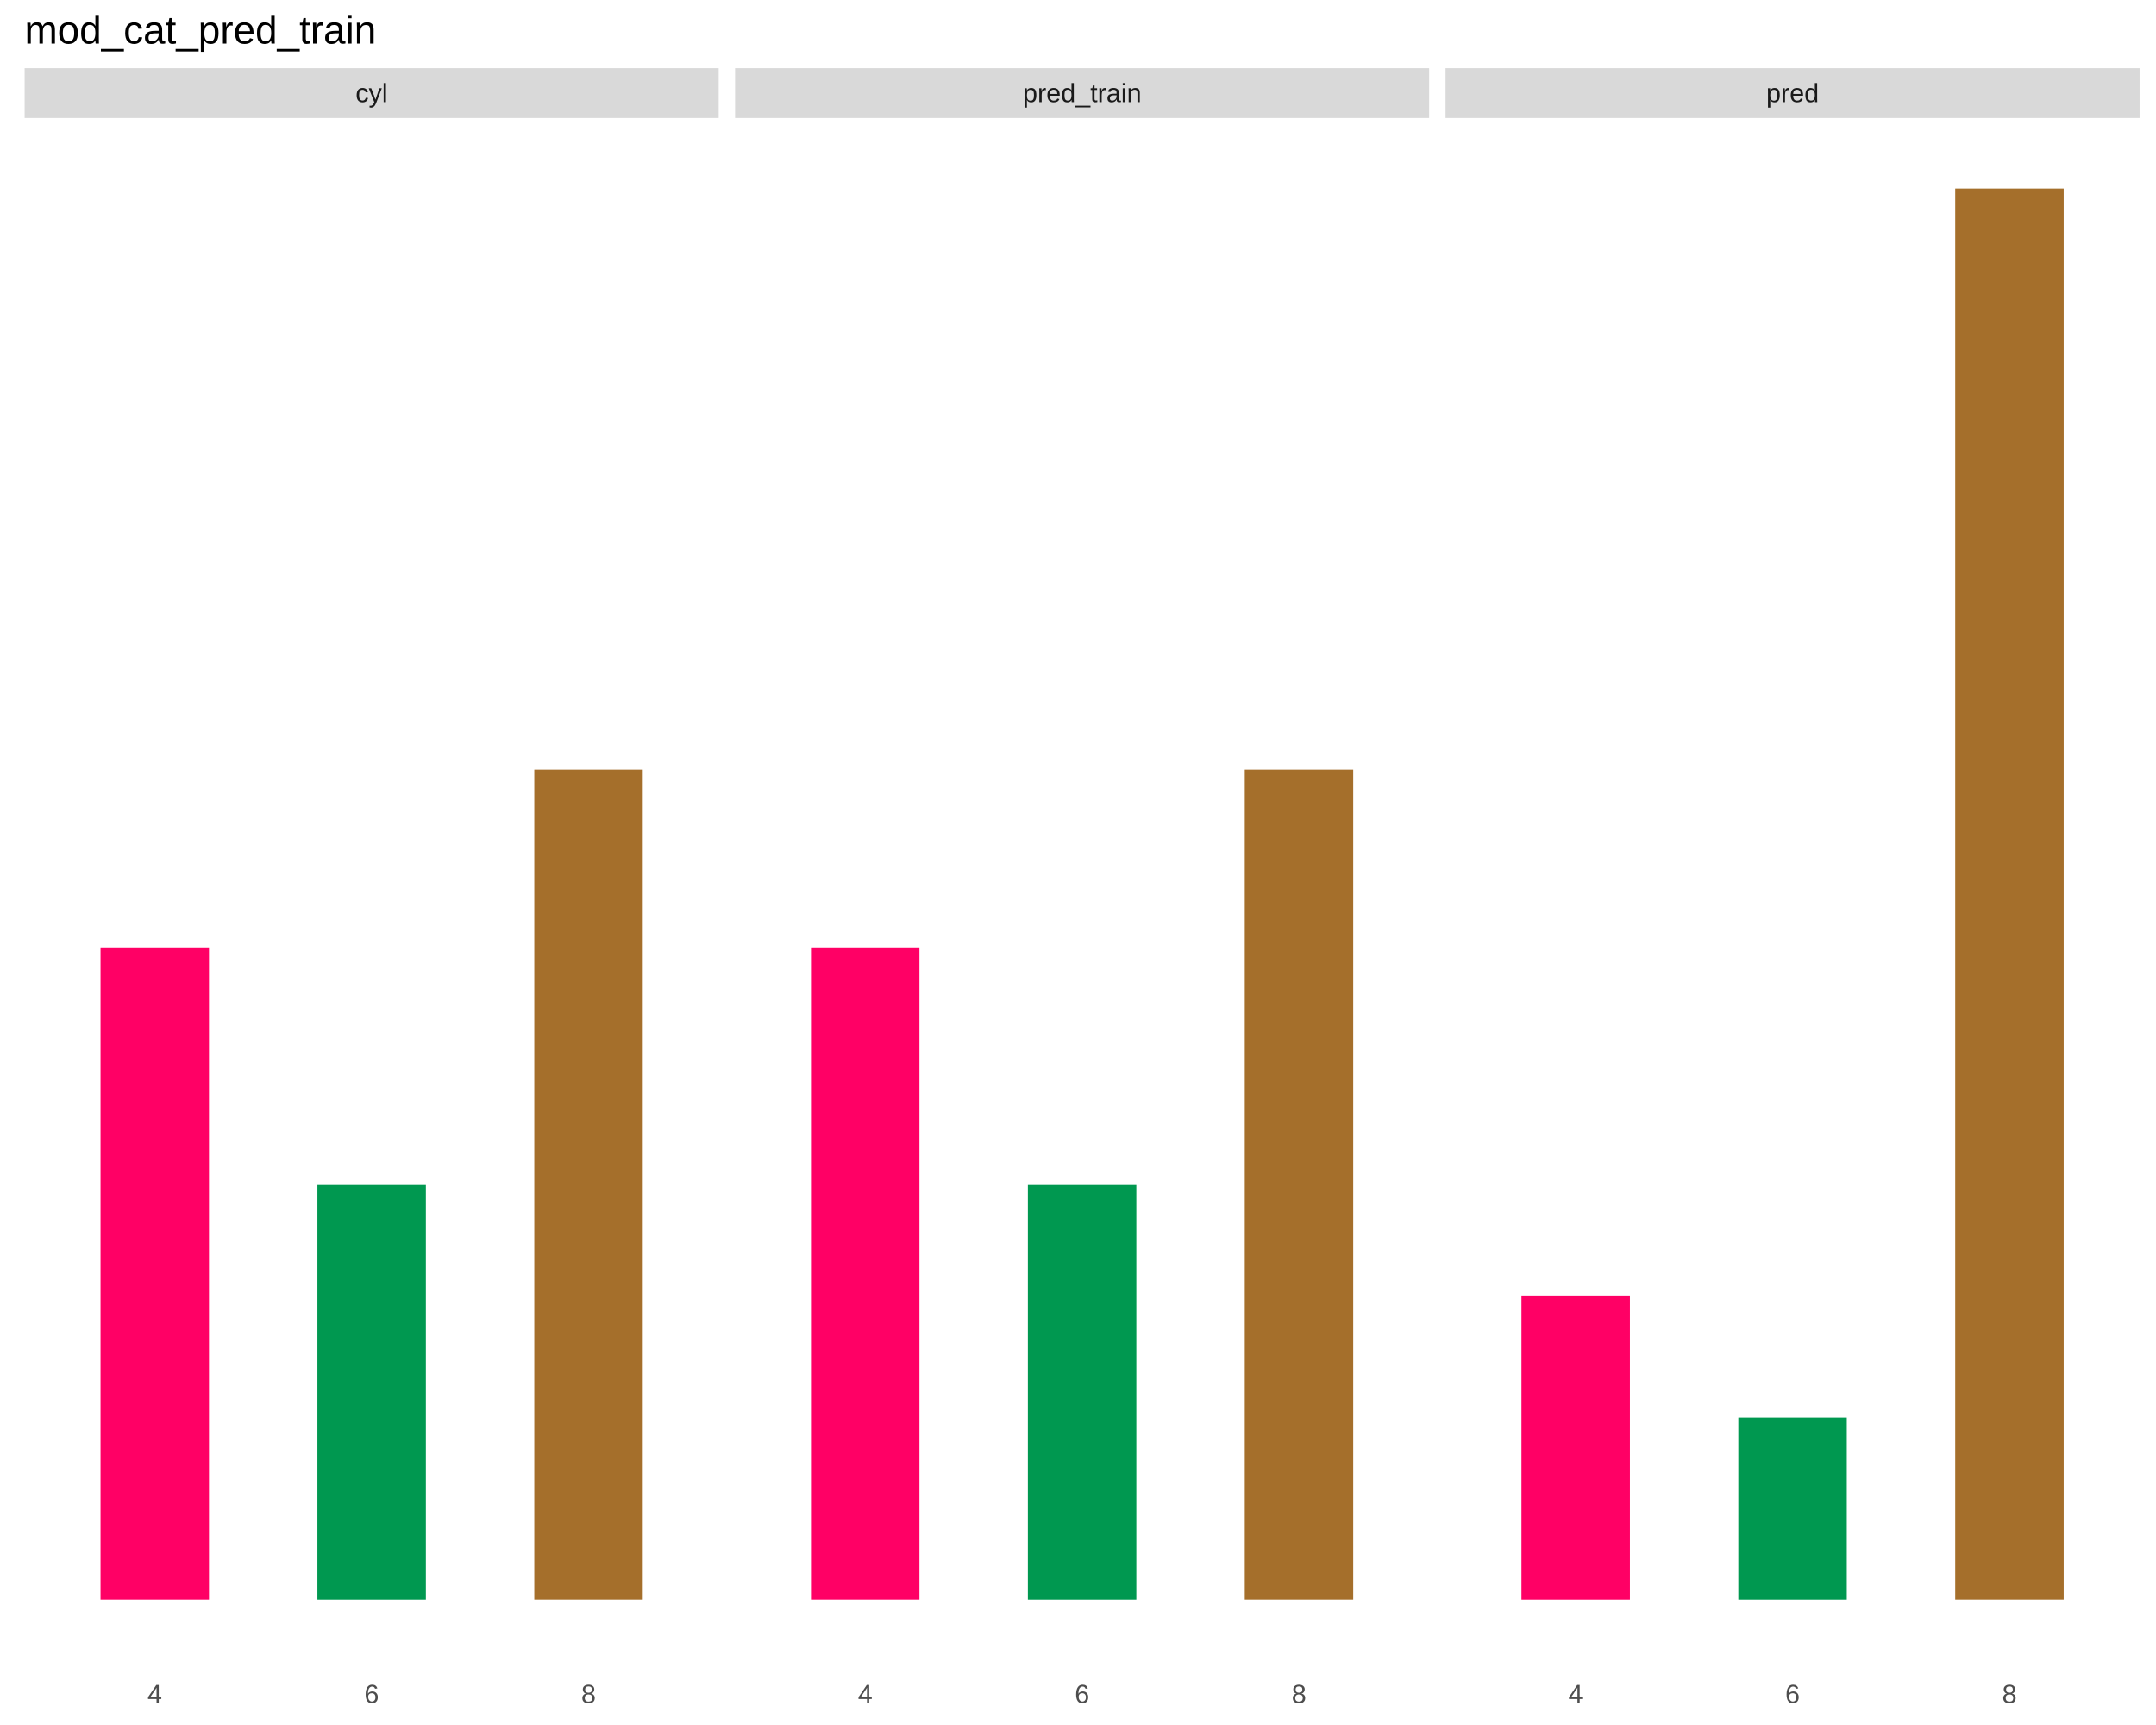
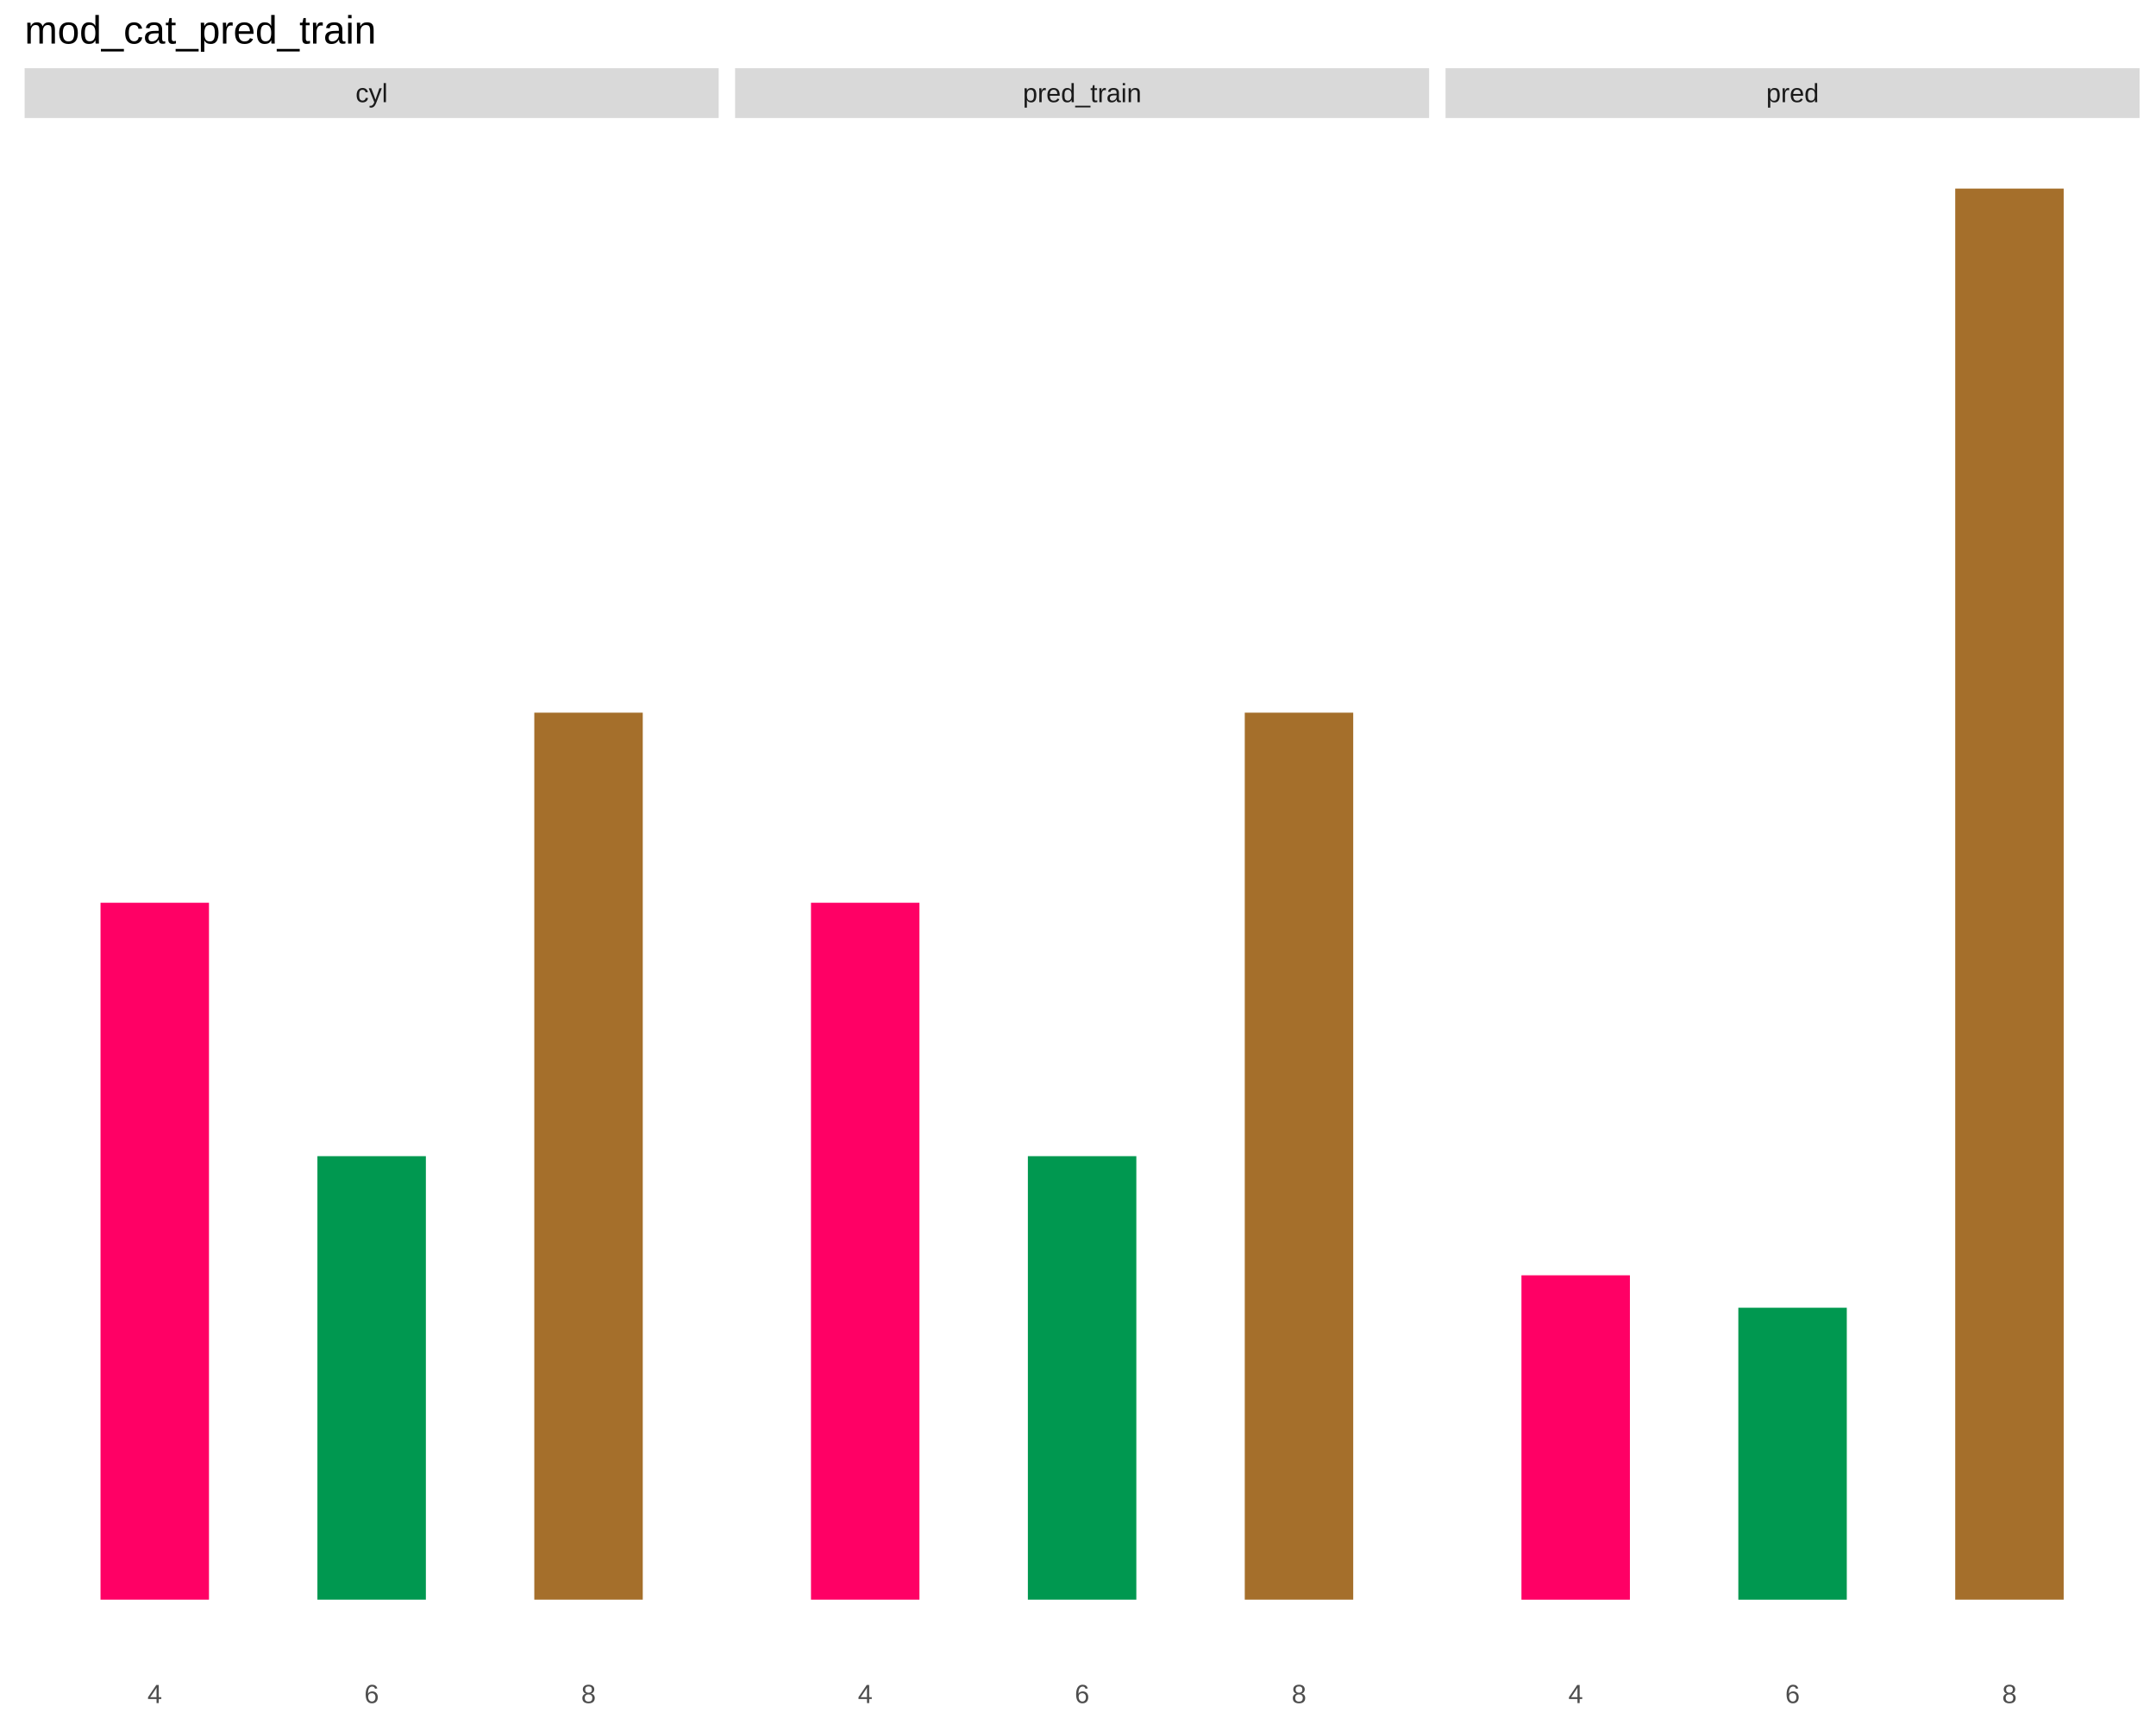
<svg xmlns="http://www.w3.org/2000/svg" viewBox="0 0 720.00 576.00">
  <defs>
    <style type="text/css">
    line, polyline, polygon, path, rect, circle {
      fill: none;
      stroke: #000000;
      stroke-linecap: round;
      stroke-linejoin: round;
      stroke-miterlimit: 10.00;
    }
  </style>
  </defs>
  <rect width="100%" height="100%" style="stroke: none; fill: #FFFFFF;" />
  <rect x="0.00" y="0.00" width="720.00" height="576.00" style="stroke-width: 1.07; stroke: #FFFFFF; fill: #FFFFFF;" />
  <defs>
    <clipPath id="cpOC4yMnwyNDAuMDB8NTU3LjcxfDM5LjQx">
      <rect x="8.22" y="39.41" width="231.78" height="518.30" />
    </clipPath>
  </defs>
-   <rect x="33.57" y="316.45" width="36.22" height="217.70" style="stroke-width: 1.07; stroke: none; stroke-linecap: square; stroke-linejoin: miter; fill: #FF0065;" clip-path="url(#cpOC4yMnwyNDAuMDB8NTU3LjcxfDM5LjQx)" />
-   <rect x="106.00" y="395.62" width="36.22" height="138.54" style="stroke-width: 1.07; stroke: none; stroke-linecap: square; stroke-linejoin: miter; fill: #009850;" clip-path="url(#cpOC4yMnwyNDAuMDB8NTU3LjcxfDM5LjQx)" />
-   <rect x="178.43" y="257.08" width="36.22" height="277.07" style="stroke-width: 1.07; stroke: none; stroke-linecap: square; stroke-linejoin: miter; fill: #A56F2B;" clip-path="url(#cpOC4yMnwyNDAuMDB8NTU3LjcxfDM5LjQx)" />
+   <rect x="33.57" y="301.44" width="36.22" height="232.71" style="stroke-width: 1.07; stroke: none; stroke-linecap: square; stroke-linejoin: miter; fill: #FF0065;" clip-path="url(#cpOC4yMnwyNDAuMDB8NTU3LjcxfDM5LjQx)" />
+   <rect x="106.00" y="386.06" width="36.22" height="148.09" style="stroke-width: 1.07; stroke: none; stroke-linecap: square; stroke-linejoin: miter; fill: #009850;" clip-path="url(#cpOC4yMnwyNDAuMDB8NTU3LjcxfDM5LjQx)" />
+   <rect x="178.43" y="237.97" width="36.22" height="296.18" style="stroke-width: 1.07; stroke: none; stroke-linecap: square; stroke-linejoin: miter; fill: #A56F2B;" clip-path="url(#cpOC4yMnwyNDAuMDB8NTU3LjcxfDM5LjQx)" />
  <defs>
    <clipPath id="cpMC4wMHw3MjAuMDB8NTc2LjAwfDAuMDA=">
      <rect x="0.00" y="0.00" width="720.00" height="576.00" />
    </clipPath>
  </defs>
  <defs>
    <clipPath id="cpMjQ1LjQ4fDQ3Ny4yNnw1NTcuNzF8MzkuNDE=">
      <rect x="245.48" y="39.41" width="231.78" height="518.30" />
    </clipPath>
  </defs>
-   <rect x="270.83" y="316.45" width="36.22" height="217.70" style="stroke-width: 1.07; stroke: none; stroke-linecap: square; stroke-linejoin: miter; fill: #FF0065;" clip-path="url(#cpMjQ1LjQ4fDQ3Ny4yNnw1NTcuNzF8MzkuNDE=)" />
-   <rect x="343.26" y="395.62" width="36.22" height="138.54" style="stroke-width: 1.07; stroke: none; stroke-linecap: square; stroke-linejoin: miter; fill: #009850;" clip-path="url(#cpMjQ1LjQ4fDQ3Ny4yNnw1NTcuNzF8MzkuNDE=)" />
-   <rect x="415.69" y="257.08" width="36.22" height="277.07" style="stroke-width: 1.07; stroke: none; stroke-linecap: square; stroke-linejoin: miter; fill: #A56F2B;" clip-path="url(#cpMjQ1LjQ4fDQ3Ny4yNnw1NTcuNzF8MzkuNDE=)" />
+   <rect x="270.83" y="301.44" width="36.22" height="232.71" style="stroke-width: 1.07; stroke: none; stroke-linecap: square; stroke-linejoin: miter; fill: #FF0065;" clip-path="url(#cpMjQ1LjQ4fDQ3Ny4yNnw1NTcuNzF8MzkuNDE=)" />
+   <rect x="343.26" y="386.06" width="36.22" height="148.09" style="stroke-width: 1.07; stroke: none; stroke-linecap: square; stroke-linejoin: miter; fill: #009850;" clip-path="url(#cpMjQ1LjQ4fDQ3Ny4yNnw1NTcuNzF8MzkuNDE=)" />
+   <rect x="415.69" y="237.97" width="36.22" height="296.18" style="stroke-width: 1.07; stroke: none; stroke-linecap: square; stroke-linejoin: miter; fill: #A56F2B;" clip-path="url(#cpMjQ1LjQ4fDQ3Ny4yNnw1NTcuNzF8MzkuNDE=)" />
  <defs>
    <clipPath id="cpMC4wMHw3MjAuMDB8NTc2LjAwfDAuMDA=">
      <rect x="0.00" y="0.00" width="720.00" height="576.00" />
    </clipPath>
  </defs>
  <defs>
    <clipPath id="cpNDgyLjc0fDcxNC41Mnw1NTcuNzF8MzkuNDE=">
      <rect x="482.74" y="39.41" width="231.78" height="518.30" />
    </clipPath>
  </defs>
-   <rect x="508.09" y="432.83" width="36.22" height="101.33" style="stroke-width: 1.07; stroke: none; stroke-linecap: square; stroke-linejoin: miter; fill: #FF0065;" clip-path="url(#cpNDgyLjc0fDcxNC41Mnw1NTcuNzF8MzkuNDE=)" />
-   <rect x="580.52" y="473.36" width="36.22" height="60.80" style="stroke-width: 1.07; stroke: none; stroke-linecap: square; stroke-linejoin: miter; fill: #009850;" clip-path="url(#cpNDgyLjc0fDcxNC41Mnw1NTcuNzF8MzkuNDE=)" />
+   <rect x="508.09" y="425.84" width="36.22" height="108.32" style="stroke-width: 1.07; stroke: none; stroke-linecap: square; stroke-linejoin: miter; fill: #FF0065;" clip-path="url(#cpNDgyLjc0fDcxNC41Mnw1NTcuNzF8MzkuNDE=)" />
+   <rect x="580.52" y="436.67" width="36.22" height="97.49" style="stroke-width: 1.07; stroke: none; stroke-linecap: square; stroke-linejoin: miter; fill: #009850;" clip-path="url(#cpNDgyLjc0fDcxNC41Mnw1NTcuNzF8MzkuNDE=)" />
  <rect x="652.95" y="62.97" width="36.22" height="471.18" style="stroke-width: 1.07; stroke: none; stroke-linecap: square; stroke-linejoin: miter; fill: #A56F2B;" clip-path="url(#cpNDgyLjc0fDcxNC41Mnw1NTcuNzF8MzkuNDE=)" />
  <defs>
    <clipPath id="cpMC4wMHw3MjAuMDB8NTc2LjAwfDAuMDA=">
      <rect x="0.00" y="0.00" width="720.00" height="576.00" />
    </clipPath>
  </defs>
  <defs>
    <clipPath id="cpOC4yMnwyNDAuMDB8MzkuNDF8MjIuNzc=">
      <rect x="8.22" y="22.77" width="231.78" height="16.64" />
    </clipPath>
  </defs>
  <rect x="8.22" y="22.77" width="231.78" height="16.64" style="stroke-width: 1.07; stroke: none; fill: #D9D9D9;" clip-path="url(#cpOC4yMnwyNDAuMDB8MzkuNDF8MjIuNzc=)" />
  <g clip-path="url(#cpOC4yMnwyNDAuMDB8MzkuNDF8MjIuNzc=)">
    <text x="118.73" y="34.12" style="font-size: 8.80px; fill: #1A1A1A; font-family: Liberation Sans;" textLength="10.77px" lengthAdjust="spacingAndGlyphs">cyl</text>
  </g>
  <defs>
    <clipPath id="cpMC4wMHw3MjAuMDB8NTc2LjAwfDAuMDA=">
      <rect x="0.00" y="0.00" width="720.00" height="576.00" />
    </clipPath>
  </defs>
  <defs>
    <clipPath id="cpMjQ1LjQ4fDQ3Ny4yNnwzOS40MXwyMi43Nw==">
      <rect x="245.48" y="22.77" width="231.78" height="16.64" />
    </clipPath>
  </defs>
  <rect x="245.48" y="22.77" width="231.78" height="16.64" style="stroke-width: 1.07; stroke: none; fill: #D9D9D9;" clip-path="url(#cpMjQ1LjQ4fDQ3Ny4yNnwzOS40MXwyMi43Nw==)" />
  <g clip-path="url(#cpMjQ1LjQ4fDQ3Ny4yNnwzOS40MXwyMi43Nw==)">
    <text x="341.58" y="34.12" style="font-size: 8.80px; fill: #1A1A1A; font-family: Liberation Sans;" textLength="39.58px" lengthAdjust="spacingAndGlyphs">pred_train</text>
  </g>
  <defs>
    <clipPath id="cpMC4wMHw3MjAuMDB8NTc2LjAwfDAuMDA=">
      <rect x="0.00" y="0.00" width="720.00" height="576.00" />
    </clipPath>
  </defs>
  <defs>
    <clipPath id="cpNDgyLjc0fDcxNC41MnwzOS40MXwyMi43Nw==">
      <rect x="482.74" y="22.77" width="231.78" height="16.64" />
    </clipPath>
  </defs>
  <rect x="482.74" y="22.77" width="231.78" height="16.64" style="stroke-width: 1.07; stroke: none; fill: #D9D9D9;" clip-path="url(#cpNDgyLjc0fDcxNC41MnwzOS40MXwyMi43Nw==)" />
  <g clip-path="url(#cpNDgyLjc0fDcxNC41MnwzOS40MXwyMi43Nw==)">
    <text x="589.83" y="34.12" style="font-size: 8.80px; fill: #1A1A1A; font-family: Liberation Sans;" textLength="17.59px" lengthAdjust="spacingAndGlyphs">pred</text>
  </g>
  <defs>
    <clipPath id="cpMC4wMHw3MjAuMDB8NTc2LjAwfDAuMDA=">
      <rect x="0.00" y="0.00" width="720.00" height="576.00" />
    </clipPath>
  </defs>
  <g clip-path="url(#cpMC4wMHw3MjAuMDB8NTc2LjAwfDAuMDA=)">
    <text x="49.23" y="568.69" style="font-size: 8.80px; fill: #4D4D4D; font-family: Liberation Sans;" textLength="4.89px" lengthAdjust="spacingAndGlyphs">4</text>
  </g>
  <g clip-path="url(#cpMC4wMHw3MjAuMDB8NTc2LjAwfDAuMDA=)">
    <text x="121.66" y="568.69" style="font-size: 8.80px; fill: #4D4D4D; font-family: Liberation Sans;" textLength="4.89px" lengthAdjust="spacingAndGlyphs">6</text>
  </g>
  <g clip-path="url(#cpMC4wMHw3MjAuMDB8NTc2LjAwfDAuMDA=)">
    <text x="194.10" y="568.69" style="font-size: 8.80px; fill: #4D4D4D; font-family: Liberation Sans;" textLength="4.89px" lengthAdjust="spacingAndGlyphs">8</text>
  </g>
  <g clip-path="url(#cpMC4wMHw3MjAuMDB8NTc2LjAwfDAuMDA=)">
    <text x="286.49" y="568.69" style="font-size: 8.80px; fill: #4D4D4D; font-family: Liberation Sans;" textLength="4.89px" lengthAdjust="spacingAndGlyphs">4</text>
  </g>
  <g clip-path="url(#cpMC4wMHw3MjAuMDB8NTc2LjAwfDAuMDA=)">
    <text x="358.92" y="568.69" style="font-size: 8.80px; fill: #4D4D4D; font-family: Liberation Sans;" textLength="4.89px" lengthAdjust="spacingAndGlyphs">6</text>
  </g>
  <g clip-path="url(#cpMC4wMHw3MjAuMDB8NTc2LjAwfDAuMDA=)">
    <text x="431.36" y="568.69" style="font-size: 8.80px; fill: #4D4D4D; font-family: Liberation Sans;" textLength="4.89px" lengthAdjust="spacingAndGlyphs">8</text>
  </g>
  <g clip-path="url(#cpMC4wMHw3MjAuMDB8NTc2LjAwfDAuMDA=)">
    <text x="523.75" y="568.69" style="font-size: 8.80px; fill: #4D4D4D; font-family: Liberation Sans;" textLength="4.89px" lengthAdjust="spacingAndGlyphs">4</text>
  </g>
  <g clip-path="url(#cpMC4wMHw3MjAuMDB8NTc2LjAwfDAuMDA=)">
    <text x="596.18" y="568.69" style="font-size: 8.80px; fill: #4D4D4D; font-family: Liberation Sans;" textLength="4.89px" lengthAdjust="spacingAndGlyphs">6</text>
  </g>
  <g clip-path="url(#cpMC4wMHw3MjAuMDB8NTc2LjAwfDAuMDA=)">
    <text x="668.62" y="568.69" style="font-size: 8.80px; fill: #4D4D4D; font-family: Liberation Sans;" textLength="4.89px" lengthAdjust="spacingAndGlyphs">8</text>
  </g>
  <g clip-path="url(#cpMC4wMHw3MjAuMDB8NTc2LjAwfDAuMDA=)">
    <text x="8.22" y="14.56" style="font-size: 13.20px; font-family: Liberation Sans;" textLength="117.22px" lengthAdjust="spacingAndGlyphs">mod_cat_pred_train</text>
  </g>
</svg>
